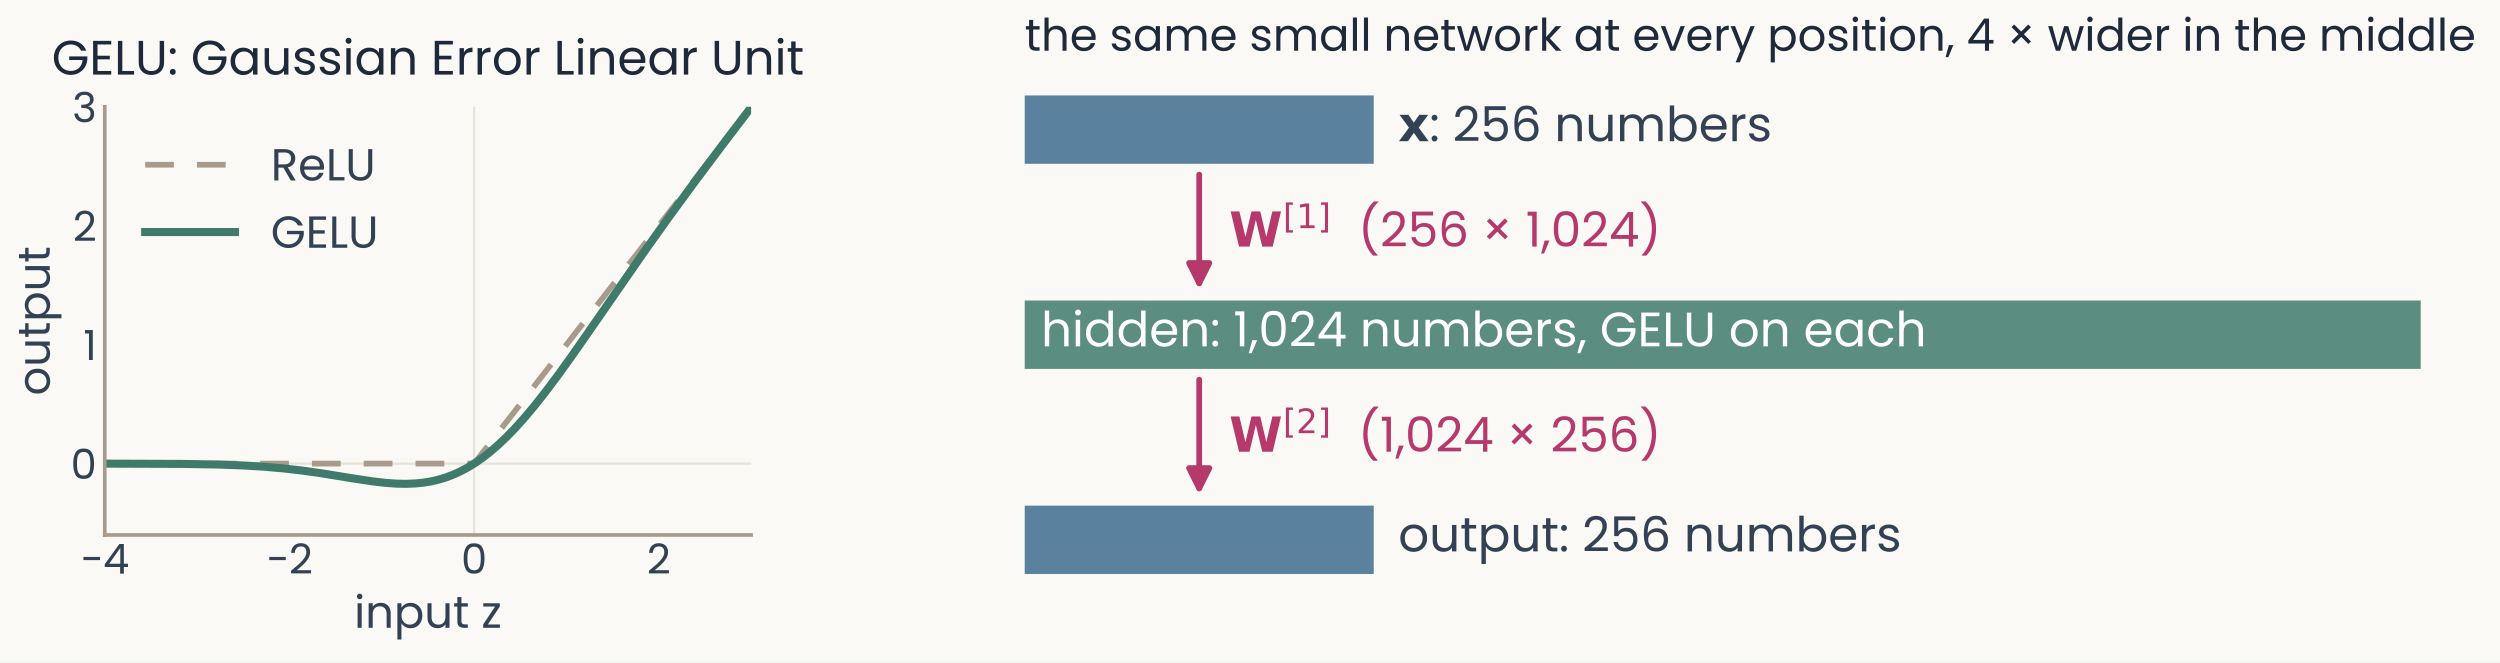
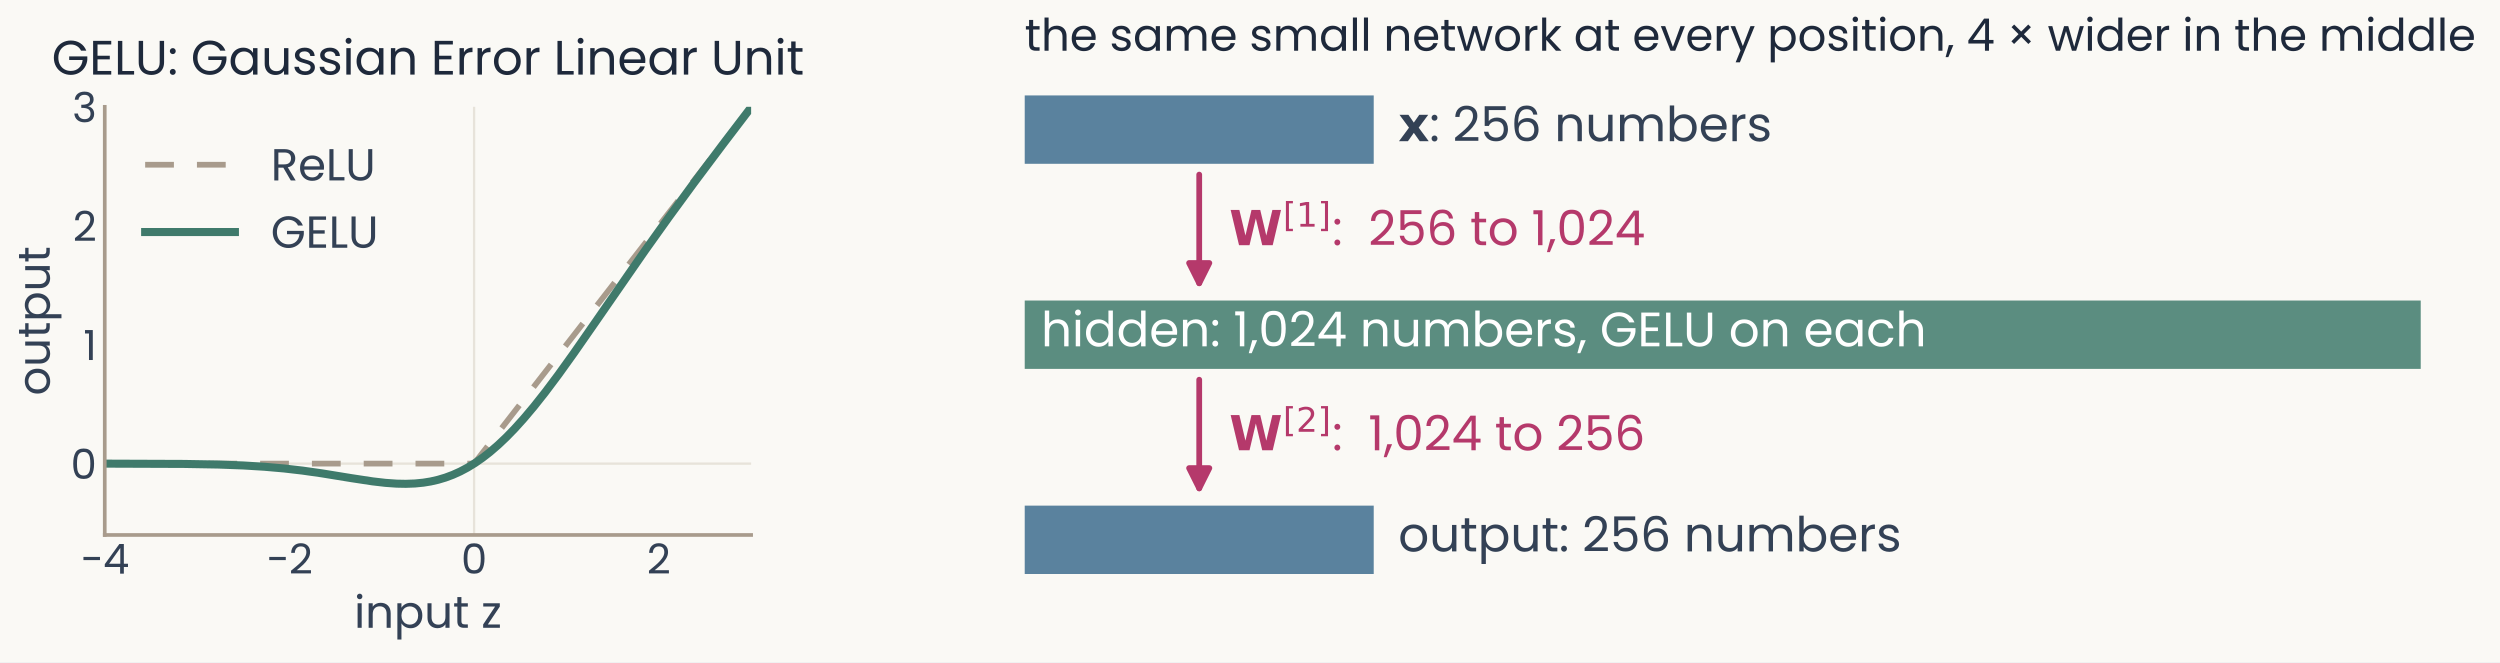
<svg xmlns="http://www.w3.org/2000/svg" xmlns:xlink="http://www.w3.org/1999/xlink" width="1086.047pt" height="287.604pt" viewBox="0 0 1086.047 287.604" version="1.1">
  <defs>
    <style type="text/css">*{stroke-linejoin: round; stroke-linecap: butt}</style>
  </defs>
  <g id="figure_1">
    <g id="patch_1">
      <path d="M 0 287.604  L 1086.047 287.604  L 1086.047 0  L 0 0  z " style="fill: #faf9f5" />
    </g>
    <g id="axes_1">
      <g id="patch_2">
        <path d="M 45.503 232.404  L 326.303 232.404  L 326.303 46.404  L 45.503 46.404  z " style="fill: #faf9f5" />
      </g>
      <g id="line2d_1">
-         <path d="M 45.503 201.404  L 326.303 201.404  " clip-path="url(#paa78a4eff6)" style="fill: none; stroke: #e7e3da; stroke-linecap: square" />
+         <path d="M 45.503 201.404  L 326.303 201.404  " clip-path="url(#pb8157f17f0)" style="fill: none; stroke: #e7e3da; stroke-linecap: square" />
      </g>
      <g id="line2d_2">
-         <path d="M 205.961 232.404  L 205.961 46.404  " clip-path="url(#paa78a4eff6)" style="fill: none; stroke: #e7e3da; stroke-linecap: square" />
+         <path d="M 205.961 232.404  L 205.961 46.404  " clip-path="url(#pb8157f17f0)" style="fill: none; stroke: #e7e3da; stroke-linecap: square" />
      </g>
      <g id="matplotlib.axis_1">
        <g id="xtick_1">
          <g id="line2d_3" />
          <g id="text_1">
            <g style="fill: #334155" transform="translate(34.88344 249.2241) scale(0.18 -0.18)">
              <defs>
                <path id="Poppins-Regular-2212" d="M 3040 2592  L 3040 2099  L 486 2099  L 486 2592  L 3040 2592  z " transform="scale(0.015625)" />
                <path id="Poppins-Regular-34" d="M 256 1030  L 256 1472  L 2502 4582  L 3200 4582  L 3200 1536  L 3840 1536  L 3840 1030  L 3200 1030  L 3200 0  L 2624 0  L 2624 1030  L 256 1030  z M 2650 3974  L 928 1536  L 2650 1536  L 2650 3974  z " transform="scale(0.015625)" />
              </defs>
              <use xlink:href="#Poppins-Regular-2212" />
              <use xlink:href="#Poppins-Regular-34" transform="translate(55.09999 0)" />
            </g>
          </g>
        </g>
        <g id="xtick_2">
          <g id="line2d_4" />
          <g id="text_2">
            <g style="fill: #334155" transform="translate(115.5986 249.2241) scale(0.18 -0.18)">
              <defs>
                <path id="Poppins-Regular-32" d="M 326 467  Q 1139 1120 1600 1539  Q 2061 1958 2377 2416  Q 2694 2874 2694 3315  Q 2694 3731 2492 3971  Q 2291 4211 1843 4211  Q 1408 4211 1168 3939  Q 928 3667 909 3213  L 346 3213  Q 371 3930 780 4320  Q 1190 4710 1837 4710  Q 2496 4710 2883 4345  Q 3270 3981 3270 3341  Q 3270 2810 2953 2307  Q 2637 1805 2233 1424  Q 1830 1043 1203 538  L 3405 538  L 3405 51  L 326 51  L 326 467  z " transform="scale(0.015625)" />
              </defs>
              <use xlink:href="#Poppins-Regular-2212" />
              <use xlink:href="#Poppins-Regular-32" transform="translate(55.09999 0)" />
            </g>
          </g>
        </g>
        <g id="xtick_3">
          <g id="line2d_5" />
          <g id="text_3">
            <g style="fill: #334155" transform="translate(200.3089 249.2241) scale(0.18 -0.18)">
              <defs>
                <path id="Poppins-Regular-30" d="M 397 2362  Q 397 3462 755 4080  Q 1114 4698 2010 4698  Q 2899 4698 3257 4080  Q 3616 3462 3616 2362  Q 3616 1242 3257 621  Q 2899 0 2010 0  Q 1114 0 755 621  Q 397 1242 397 2362  z M 3040 2362  Q 3040 2918 2966 3305  Q 2893 3693 2665 3929  Q 2438 4166 2010 4166  Q 1574 4166 1347 3929  Q 1120 3693 1046 3305  Q 973 2918 973 2362  Q 973 1786 1046 1395  Q 1120 1005 1347 768  Q 1574 531 2010 531  Q 2438 531 2665 768  Q 2893 1005 2966 1395  Q 3040 1786 3040 2362  z " transform="scale(0.015625)" />
              </defs>
              <use xlink:href="#Poppins-Regular-30" />
            </g>
          </g>
        </g>
        <g id="xtick_4">
          <g id="line2d_6" />
          <g id="text_4">
            <g style="fill: #334155" transform="translate(281.0142 249.2241) scale(0.18 -0.18)">
              <use xlink:href="#Poppins-Regular-32" />
            </g>
          </g>
        </g>
        <g id="text_5">
          <g style="fill: #334155" transform="translate(153.8457 272.7424) scale(0.195 -0.195)">
            <defs>
              <path id="Poppins-Regular-69" d="M 794 4077  Q 627 4077 512 4192  Q 397 4307 397 4474  Q 397 4640 512 4755  Q 627 4870 794 4870  Q 954 4870 1066 4755  Q 1178 4640 1178 4474  Q 1178 4307 1066 4192  Q 954 4077 794 4077  z M 1075 3507  L 1075 0  L 493 0  L 493 3507  L 1075 3507  z " transform="scale(0.015625)" />
              <path id="Poppins-Regular-6e" d="M 2202 3571  Q 2842 3571 3238 3184  Q 3635 2797 3635 2067  L 3635 0  L 3059 0  L 3059 1984  Q 3059 2509 2796 2787  Q 2534 3066 2080 3066  Q 1619 3066 1347 2778  Q 1075 2490 1075 1939  L 1075 0  L 493 0  L 493 3507  L 1075 3507  L 1075 3008  Q 1248 3277 1545 3424  Q 1843 3571 2202 3571  z " transform="scale(0.015625)" />
              <path id="Poppins-Regular-70" d="M 1075 2861  Q 1248 3162 1590 3363  Q 1933 3565 2387 3565  Q 2854 3565 3235 3341  Q 3616 3117 3833 2710  Q 4051 2304 4051 1766  Q 4051 1235 3833 819  Q 3616 403 3235 172  Q 2854 -58 2387 -58  Q 1939 -58 1596 144  Q 1254 346 1075 646  L 1075 -1664  L 493 -1664  L 493 3507  L 1075 3507  L 1075 2861  z M 3456 1766  Q 3456 2163 3296 2457  Q 3136 2752 2864 2905  Q 2592 3059 2266 3059  Q 1946 3059 1674 2902  Q 1402 2746 1238 2448  Q 1075 2150 1075 1760  Q 1075 1363 1238 1065  Q 1402 768 1674 611  Q 1946 454 2266 454  Q 2592 454 2864 611  Q 3136 768 3296 1065  Q 3456 1363 3456 1766  z " transform="scale(0.015625)" />
              <path id="Poppins-Regular-75" d="M 3603 3507  L 3603 0  L 3021 0  L 3021 518  Q 2854 250 2556 99  Q 2259 -51 1901 -51  Q 1491 -51 1164 118  Q 838 288 649 627  Q 461 966 461 1453  L 461 3507  L 1037 3507  L 1037 1530  Q 1037 1011 1299 732  Q 1562 454 2016 454  Q 2483 454 2752 742  Q 3021 1030 3021 1581  L 3021 3507  L 3603 3507  z " transform="scale(0.015625)" />
              <path id="Poppins-Regular-74" d="M 1203 3027  L 1203 960  Q 1203 704 1312 598  Q 1421 493 1690 493  L 2118 493  L 2118 0  L 1594 0  Q 1107 0 864 224  Q 621 448 621 960  L 621 3027  L 166 3027  L 166 3507  L 621 3507  L 621 4390  L 1203 4390  L 1203 3507  L 2118 3507  L 2118 3027  L 1203 3027  z " transform="scale(0.015625)" />
              <path id="Poppins-Regular-20" transform="scale(0.015625)" />
              <path id="Poppins-Regular-7a" d="M 928 480  L 2650 480  L 2650 0  L 262 0  L 262 480  L 1965 3034  L 275 3034  L 275 3507  L 2637 3507  L 2637 3034  L 928 480  z " transform="scale(0.015625)" />
            </defs>
            <use xlink:href="#Poppins-Regular-69" />
            <use xlink:href="#Poppins-Regular-6e" transform="translate(24.59999 0)" />
            <use xlink:href="#Poppins-Regular-70" transform="translate(88.59998 0)" />
            <use xlink:href="#Poppins-Regular-75" transform="translate(156.2 0)" />
            <use xlink:href="#Poppins-Regular-74" transform="translate(220.2 0)" />
            <use xlink:href="#Poppins-Regular-20" transform="translate(256.5999 0)" />
            <use xlink:href="#Poppins-Regular-7a" transform="translate(283.2999 0)" />
          </g>
        </g>
      </g>
      <g id="matplotlib.axis_2">
        <g id="ytick_1">
          <g id="line2d_7" />
          <g id="text_6">
            <g style="fill: #334155" transform="translate(30.7 208.0641) scale(0.18 -0.18)">
              <use xlink:href="#Poppins-Regular-30" />
            </g>
          </g>
        </g>
        <g id="ytick_2">
          <g id="line2d_8" />
          <g id="text_7">
            <g style="fill: #334155" transform="translate(36.24344 156.3975) scale(0.18 -0.18)">
              <defs>
                <path id="Poppins-Regular-31" d="M 243 4096  L 243 4627  L 1446 4627  L 1446 0  L 858 0  L 858 4096  L 243 4096  z " transform="scale(0.015625)" />
              </defs>
              <use xlink:href="#Poppins-Regular-31" />
            </g>
          </g>
        </g>
        <g id="ytick_3">
          <g id="line2d_9" />
          <g id="text_8">
            <g style="fill: #334155" transform="translate(31.65344 104.7308) scale(0.18 -0.18)">
              <use xlink:href="#Poppins-Regular-32" />
            </g>
          </g>
        </g>
        <g id="ytick_4">
          <g id="line2d_10" />
          <g id="text_9">
            <g style="fill: #334155" transform="translate(31.40031 53.06414) scale(0.18 -0.18)">
              <defs>
                <path id="Poppins-Regular-33" d="M 384 3462  Q 429 4051 838 4384  Q 1248 4717 1901 4717  Q 2336 4717 2653 4560  Q 2970 4403 3133 4134  Q 3296 3866 3296 3526  Q 3296 3130 3069 2842  Q 2842 2554 2477 2470  L 2477 2438  Q 2893 2336 3136 2035  Q 3379 1734 3379 1248  Q 3379 883 3212 592  Q 3046 301 2713 134  Q 2381 -32 1914 -32  Q 1235 -32 800 323  Q 365 678 314 1331  L 877 1331  Q 922 947 1190 704  Q 1459 461 1907 461  Q 2355 461 2588 694  Q 2822 928 2822 1299  Q 2822 1779 2502 1990  Q 2182 2202 1536 2202  L 1389 2202  L 1389 2688  L 1542 2688  Q 2131 2694 2432 2883  Q 2733 3072 2733 3469  Q 2733 3808 2512 4013  Q 2291 4218 1882 4218  Q 1485 4218 1241 4013  Q 998 3808 954 3462  L 384 3462  z " transform="scale(0.015625)" />
              </defs>
              <use xlink:href="#Poppins-Regular-33" />
            </g>
          </g>
        </g>
        <g id="text_10">
          <g style="fill: #334155" transform="translate(21.63 171.8137) rotate(-90) scale(0.195 -0.195)">
            <defs>
              <path id="Poppins-Regular-6f" d="M 2022 -58  Q 1530 -58 1130 166  Q 730 390 502 803  Q 275 1216 275 1760  Q 275 2298 508 2710  Q 742 3123 1145 3344  Q 1549 3565 2048 3565  Q 2547 3565 2950 3344  Q 3354 3123 3587 2713  Q 3821 2304 3821 1760  Q 3821 1216 3581 803  Q 3341 390 2931 166  Q 2522 -58 2022 -58  z M 2022 454  Q 2336 454 2611 601  Q 2886 749 3056 1043  Q 3226 1338 3226 1760  Q 3226 2182 3059 2476  Q 2893 2771 2624 2915  Q 2355 3059 2042 3059  Q 1722 3059 1456 2915  Q 1190 2771 1030 2476  Q 870 2182 870 1760  Q 870 1331 1027 1036  Q 1184 742 1446 598  Q 1709 454 2022 454  z " transform="scale(0.015625)" />
            </defs>
            <use xlink:href="#Poppins-Regular-6f" />
            <use xlink:href="#Poppins-Regular-75" transform="translate(63.99999 0)" />
            <use xlink:href="#Poppins-Regular-74" transform="translate(128 0)" />
            <use xlink:href="#Poppins-Regular-70" transform="translate(164.4 0)" />
            <use xlink:href="#Poppins-Regular-75" transform="translate(232 0)" />
            <use xlink:href="#Poppins-Regular-74" transform="translate(295.9999 0)" />
          </g>
        </g>
      </g>
      <g id="line2d_11">
-         <path d="M 45.503 201.404  L 205.961 201.404  L 326.303 46.404  L 326.303 46.404  " clip-path="url(#paa78a4eff6)" style="fill: none; stroke-dasharray: 12.5,10; stroke-dashoffset: 0; stroke: #a89b8c; stroke-width: 2.5" />
+         <path d="M 45.503 201.404  L 205.961 201.404  L 326.303 46.404  L 326.303 46.404  " clip-path="url(#pb8157f17f0)" style="fill: none; stroke-dasharray: 12.5,10; stroke-dashoffset: 0; stroke: #a89b8c; stroke-width: 2.5" />
      </g>
      <g id="line2d_12">
-         <path d="M 45.503 201.411  L 80.002 201.541  L 94.844 201.805  L 105.675 202.206  L 114.901 202.765  L 123.325 203.501  L 131.348 204.426  L 139.772 205.622  L 152.609 207.71  L 161.835 209.114  L 167.451 209.763  L 172.265 210.104  L 176.276 210.184  L 180.287 210.037  L 183.898 209.678  L 187.107 209.155  L 190.316 208.422  L 193.525 207.463  L 196.734 206.265  L 199.943 204.817  L 203.153 203.112  L 206.362 201.144  L 209.571 198.912  L 212.78 196.42  L 216.39 193.31  L 220.001 189.888  L 223.611 186.172  L 227.622 181.723  L 232.035 176.48  L 236.849 170.399  L 242.465 162.917  L 249.284 153.42  L 258.911 139.575  L 280.172 108.894  L 290.602 94.288  L 301.433 79.502  L 313.868 62.917  L 326.303 46.613  L 326.303 46.613  " clip-path="url(#paa78a4eff6)" style="fill: none; stroke: #3f7a6b; stroke-width: 3.5; stroke-linecap: square" />
+         <path d="M 45.503 201.411  L 80.002 201.541  L 94.844 201.805  L 105.675 202.206  L 114.901 202.765  L 123.325 203.501  L 131.348 204.426  L 139.772 205.622  L 152.609 207.71  L 161.835 209.114  L 167.451 209.763  L 172.265 210.104  L 176.276 210.184  L 180.287 210.037  L 183.898 209.678  L 187.107 209.155  L 190.316 208.422  L 193.525 207.463  L 196.734 206.265  L 199.943 204.817  L 203.153 203.112  L 206.362 201.144  L 209.571 198.912  L 212.78 196.42  L 216.39 193.31  L 220.001 189.888  L 223.611 186.172  L 227.622 181.723  L 232.035 176.48  L 236.849 170.399  L 242.465 162.917  L 249.284 153.42  L 258.911 139.575  L 280.172 108.894  L 290.602 94.288  L 301.433 79.502  L 313.868 62.917  L 326.303 46.613  L 326.303 46.613  " clip-path="url(#pb8157f17f0)" style="fill: none; stroke: #3f7a6b; stroke-width: 3.5; stroke-linecap: square" />
      </g>
      <g id="patch_3">
        <path d="M 45.503 232.404  L 45.503 46.404  " style="fill: none; stroke: #a89b8c; stroke-width: 1.6; stroke-linejoin: miter; stroke-linecap: square" />
      </g>
      <g id="patch_4">
        <path d="M 45.503 232.404  L 326.303 232.404  " style="fill: none; stroke: #a89b8c; stroke-width: 1.6; stroke-linejoin: miter; stroke-linecap: square" />
      </g>
      <g id="text_11">
        <g style="fill: #1e293b" transform="translate(22.49555 32.40414) scale(0.21 -0.21)">
          <defs>
            <path id="Poppins-Regular-47" d="M 3872 3168  Q 3686 3558 3334 3772  Q 2982 3987 2515 3987  Q 2048 3987 1673 3772  Q 1299 3558 1084 3158  Q 870 2758 870 2234  Q 870 1709 1084 1312  Q 1299 915 1673 700  Q 2048 486 2515 486  Q 3168 486 3590 876  Q 4013 1267 4083 1933  L 2304 1933  L 2304 2406  L 4704 2406  L 4704 1958  Q 4653 1408 4358 950  Q 4064 493 3584 227  Q 3104 -38 2515 -38  Q 1894 -38 1382 253  Q 870 544 572 1062  Q 275 1581 275 2234  Q 275 2886 572 3408  Q 870 3930 1382 4221  Q 1894 4512 2515 4512  Q 3226 4512 3773 4160  Q 4320 3808 4570 3168  L 3872 3168  z " transform="scale(0.015625)" />
            <path id="Poppins-Regular-45" d="M 1075 3987  L 1075 2496  L 2701 2496  L 2701 2016  L 1075 2016  L 1075 480  L 2893 480  L 2893 0  L 493 0  L 493 4467  L 2893 4467  L 2893 3987  L 1075 3987  z " transform="scale(0.015625)" />
            <path id="Poppins-Regular-4c" d="M 1075 474  L 2637 474  L 2637 0  L 493 0  L 493 4461  L 1075 4461  L 1075 474  z " transform="scale(0.015625)" />
            <path id="Poppins-Regular-55" d="M 1062 4461  L 1062 1638  Q 1062 1043 1353 755  Q 1645 467 2163 467  Q 2675 467 2966 755  Q 3258 1043 3258 1638  L 3258 4461  L 3840 4461  L 3840 1645  Q 3840 1088 3616 707  Q 3392 326 3011 140  Q 2630 -45 2157 -45  Q 1683 -45 1302 140  Q 922 326 701 707  Q 480 1088 480 1645  L 480 4461  L 1062 4461  z " transform="scale(0.015625)" />
            <path id="Poppins-Regular-3a" d="M 678 -38  Q 512 -38 397 77  Q 282 192 282 358  Q 282 525 397 640  Q 512 755 678 755  Q 838 755 950 640  Q 1062 525 1062 358  Q 1062 192 950 77  Q 838 -38 678 -38  z M 678 2714  Q 512 2714 397 2829  Q 282 2944 282 3110  Q 282 3277 397 3392  Q 512 3507 678 3507  Q 838 3507 950 3392  Q 1062 3277 1062 3110  Q 1062 2944 950 2829  Q 838 2714 678 2714  z " transform="scale(0.015625)" />
            <path id="Poppins-Regular-61" d="M 275 1766  Q 275 2304 492 2710  Q 710 3117 1091 3341  Q 1472 3565 1939 3565  Q 2400 3565 2739 3366  Q 3078 3168 3245 2867  L 3245 3507  L 3834 3507  L 3834 0  L 3245 0  L 3245 653  Q 3072 346 2729 144  Q 2387 -58 1933 -58  Q 1466 -58 1088 172  Q 710 403 492 819  Q 275 1235 275 1766  z M 3245 1760  Q 3245 2157 3085 2451  Q 2925 2746 2653 2902  Q 2381 3059 2054 3059  Q 1728 3059 1459 2905  Q 1190 2752 1030 2457  Q 870 2163 870 1766  Q 870 1363 1030 1065  Q 1190 768 1459 611  Q 1728 454 2054 454  Q 2381 454 2653 611  Q 2925 768 3085 1065  Q 3245 1363 3245 1760  z " transform="scale(0.015625)" />
            <path id="Poppins-Regular-73" d="M 1734 -58  Q 1331 -58 1011 80  Q 691 218 505 464  Q 320 710 301 1030  L 902 1030  Q 928 768 1149 601  Q 1370 435 1728 435  Q 2061 435 2253 582  Q 2445 730 2445 954  Q 2445 1184 2240 1296  Q 2035 1408 1606 1517  Q 1216 1619 969 1724  Q 723 1830 547 2038  Q 371 2246 371 2586  Q 371 2854 531 3078  Q 691 3302 985 3433  Q 1280 3565 1658 3565  Q 2240 3565 2598 3270  Q 2957 2976 2982 2464  L 2400 2464  Q 2381 2739 2179 2905  Q 1978 3072 1638 3072  Q 1325 3072 1139 2937  Q 954 2803 954 2586  Q 954 2413 1066 2301  Q 1178 2189 1347 2121  Q 1517 2054 1818 1971  Q 2195 1869 2432 1769  Q 2669 1670 2838 1472  Q 3008 1274 3014 954  Q 3014 666 2854 435  Q 2694 205 2403 73  Q 2112 -58 1734 -58  z " transform="scale(0.015625)" />
            <path id="Poppins-Regular-72" d="M 1075 2938  Q 1229 3238 1513 3404  Q 1798 3571 2208 3571  L 2208 2970  L 2054 2970  Q 1075 2970 1075 1907  L 1075 0  L 493 0  L 493 3507  L 1075 3507  L 1075 2938  z " transform="scale(0.015625)" />
            <path id="Poppins-Regular-65" d="M 3693 1888  Q 3693 1722 3674 1536  L 870 1536  Q 902 1018 1225 726  Q 1549 435 2010 435  Q 2387 435 2640 611  Q 2893 787 2995 1082  L 3622 1082  Q 3482 576 3059 259  Q 2637 -58 2010 -58  Q 1510 -58 1116 166  Q 723 390 499 803  Q 275 1216 275 1760  Q 275 2304 492 2713  Q 710 3123 1104 3344  Q 1498 3565 2010 3565  Q 2509 3565 2893 3347  Q 3277 3130 3485 2749  Q 3693 2368 3693 1888  z M 3091 2010  Q 3091 2342 2944 2582  Q 2797 2822 2544 2947  Q 2291 3072 1984 3072  Q 1542 3072 1232 2790  Q 922 2509 877 2010  L 3091 2010  z " transform="scale(0.015625)" />
          </defs>
          <use xlink:href="#Poppins-Regular-47" />
          <use xlink:href="#Poppins-Regular-45" transform="translate(77.79999 0)" />
          <use xlink:href="#Poppins-Regular-4c" transform="translate(129.1 0)" />
          <use xlink:href="#Poppins-Regular-55" transform="translate(172.3 0)" />
          <use xlink:href="#Poppins-Regular-3a" transform="translate(239.8 0)" />
          <use xlink:href="#Poppins-Regular-20" transform="translate(261.0999 0)" />
          <use xlink:href="#Poppins-Regular-47" transform="translate(287.7999 0)" />
          <use xlink:href="#Poppins-Regular-61" transform="translate(365.5999 0)" />
          <use xlink:href="#Poppins-Regular-75" transform="translate(433.1999 0)" />
          <use xlink:href="#Poppins-Regular-73" transform="translate(497.1999 0)" />
          <use xlink:href="#Poppins-Regular-73" transform="translate(549.3999 0)" />
          <use xlink:href="#Poppins-Regular-69" transform="translate(601.5999 0)" />
          <use xlink:href="#Poppins-Regular-61" transform="translate(626.1999 0)" />
          <use xlink:href="#Poppins-Regular-6e" transform="translate(693.7999 0)" />
          <use xlink:href="#Poppins-Regular-20" transform="translate(757.7999 0)" />
          <use xlink:href="#Poppins-Regular-45" transform="translate(784.4999 0)" />
          <use xlink:href="#Poppins-Regular-72" transform="translate(835.7998 0)" />
          <use xlink:href="#Poppins-Regular-72" transform="translate(873.0998 0)" />
          <use xlink:href="#Poppins-Regular-6f" transform="translate(910.3998 0)" />
          <use xlink:href="#Poppins-Regular-72" transform="translate(974.3998 0)" />
          <use xlink:href="#Poppins-Regular-20" transform="translate(1011.7 0)" />
          <use xlink:href="#Poppins-Regular-4c" transform="translate(1038.4 0)" />
          <use xlink:href="#Poppins-Regular-69" transform="translate(1081.6 0)" />
          <use xlink:href="#Poppins-Regular-6e" transform="translate(1106.2 0)" />
          <use xlink:href="#Poppins-Regular-65" transform="translate(1170.2 0)" />
          <use xlink:href="#Poppins-Regular-61" transform="translate(1232.2 0)" />
          <use xlink:href="#Poppins-Regular-72" transform="translate(1299.8 0)" />
          <use xlink:href="#Poppins-Regular-20" transform="translate(1337.1 0)" />
          <use xlink:href="#Poppins-Regular-55" transform="translate(1363.8 0)" />
          <use xlink:href="#Poppins-Regular-6e" transform="translate(1431.3 0)" />
          <use xlink:href="#Poppins-Regular-69" transform="translate(1495.3 0)" />
          <use xlink:href="#Poppins-Regular-74" transform="translate(1519.9 0)" />
        </g>
      </g>
      <g id="legend_1">
        <g id="line2d_13">
          <path d="M 63.053 71.559  L 82.553 71.559  L 102.053 71.559  " style="fill: none; stroke-dasharray: 12.5,10; stroke-dashoffset: 0; stroke: #a89b8c; stroke-width: 2.5" />
        </g>
        <g id="text_12">
          <g style="fill: #334155" transform="translate(117.6534 78.38414) scale(0.195 -0.195)">
            <defs>
              <path id="Poppins-Regular-52" d="M 2842 0  L 1779 1824  L 1075 1824  L 1075 0  L 493 0  L 493 4461  L 1933 4461  Q 2438 4461 2787 4288  Q 3136 4115 3309 3820  Q 3482 3526 3482 3149  Q 3482 2688 3216 2336  Q 2950 1984 2419 1869  L 3539 0  L 2842 0  z M 1075 2291  L 1933 2291  Q 2406 2291 2643 2524  Q 2880 2758 2880 3149  Q 2880 3546 2646 3763  Q 2413 3981 1933 3981  L 1075 3981  L 1075 2291  z " transform="scale(0.015625)" />
            </defs>
            <use xlink:href="#Poppins-Regular-52" />
            <use xlink:href="#Poppins-Regular-65" transform="translate(60.79999 0)" />
            <use xlink:href="#Poppins-Regular-4c" transform="translate(122.8 0)" />
            <use xlink:href="#Poppins-Regular-55" transform="translate(166 0)" />
          </g>
        </g>
        <g id="line2d_14">
          <path d="M 63.053 100.809  L 82.553 100.809  L 102.053 100.809  " style="fill: none; stroke: #3f7a6b; stroke-width: 3.5; stroke-linecap: square" />
        </g>
        <g id="text_13">
          <g style="fill: #334155" transform="translate(117.6534 107.6341) scale(0.195 -0.195)">
            <use xlink:href="#Poppins-Regular-47" />
            <use xlink:href="#Poppins-Regular-45" transform="translate(77.79999 0)" />
            <use xlink:href="#Poppins-Regular-4c" transform="translate(129.1 0)" />
            <use xlink:href="#Poppins-Regular-55" transform="translate(172.3 0)" />
          </g>
        </g>
      </g>
    </g>
    <g id="axes_2">
      <g id="patch_5">
-         <path d="M 445.158 71.154  L 596.77 71.154  L 596.77 41.454  L 445.158 41.454  z " clip-path="url(#pd741d1a43a)" style="fill: #3e6d8e; opacity: 0.85" />
+         <path d="M 445.158 71.154  L 596.77 71.154  L 596.77 41.454  L 445.158 41.454  z " clip-path="url(#p25866f4fed)" style="fill: #3e6d8e; opacity: 0.85" />
      </g>
      <g id="patch_6">
-         <path d="M 445.158 160.254  L 1051.605 160.254  L 1051.605 130.554  L 445.158 130.554  z " clip-path="url(#pd741d1a43a)" style="fill: #3f7a6b; opacity: 0.85" />
+         <path d="M 445.158 160.254  L 1051.605 160.254  L 1051.605 130.554  L 445.158 130.554  z " clip-path="url(#p25866f4fed)" style="fill: #3f7a6b; opacity: 0.85" />
      </g>
      <g id="patch_7">
-         <path d="M 445.158 249.354  L 596.77 249.354  L 596.77 219.654  L 445.158 219.654  z " clip-path="url(#pd741d1a43a)" style="fill: #3e6d8e; opacity: 0.85" />
+         <path d="M 445.158 249.354  L 596.77 249.354  L 596.77 219.654  L 445.158 219.654  z " clip-path="url(#p25866f4fed)" style="fill: #3e6d8e; opacity: 0.85" />
      </g>
      <g id="patch_8">
-         <path d="M 520.964 75.855  Q 520.964 100.853 520.964 123.056  " clip-path="url(#pd741d1a43a)" style="fill: none; stroke: #b5396b; stroke-width: 2.5; stroke-linecap: round" />
-         <path d="M 525.364 114.256  L 520.964 123.056  L 516.564 114.256  z " clip-path="url(#pd741d1a43a)" style="fill: #b5396b; stroke: #b5396b; stroke-width: 2.5; stroke-linecap: round" />
+         <path d="M 520.964 75.855  Q 520.964 100.853 520.964 123.056  " clip-path="url(#p25866f4fed)" style="fill: none; stroke: #b5396b; stroke-width: 2.5; stroke-linecap: round" />
+         <path d="M 525.364 114.256  L 520.964 123.056  L 516.564 114.256  z " clip-path="url(#p25866f4fed)" style="fill: #b5396b; stroke: #b5396b; stroke-width: 2.5; stroke-linecap: round" />
      </g>
      <g id="patch_9">
-         <path d="M 520.964 164.955  Q 520.964 189.953 520.964 212.156  " clip-path="url(#pd741d1a43a)" style="fill: none; stroke: #b5396b; stroke-width: 2.5; stroke-linecap: round" />
-         <path d="M 525.364 203.356  L 520.964 212.156  L 516.564 203.356  z " clip-path="url(#pd741d1a43a)" style="fill: #b5396b; stroke: #b5396b; stroke-width: 2.5; stroke-linecap: round" />
+         <path d="M 520.964 164.955  Q 520.964 189.953 520.964 212.156  " clip-path="url(#p25866f4fed)" style="fill: none; stroke: #b5396b; stroke-width: 2.5; stroke-linecap: round" />
+         <path d="M 525.364 203.356  L 520.964 212.156  L 516.564 203.356  z " clip-path="url(#p25866f4fed)" style="fill: #b5396b; stroke: #b5396b; stroke-width: 2.5; stroke-linecap: round" />
      </g>
      <g id="text_14">
        <g style="fill: #334155" transform="translate(607.4302 61.34414) scale(0.21 -0.21)">
          <defs>
            <path id="DejaVuSans-Bold-78" d="M 1422 1791  L 159 3500  L 1344 3500  L 2059 2463  L 2784 3500  L 3969 3500  L 2706 1797  L 4031 0  L 2847 0  L 2059 1106  L 1281 0  L 97 0  L 1422 1791  z " transform="scale(0.015625)" />
            <path id="Poppins-Regular-35" d="M 3347 4122  L 1101 4122  L 1101 2662  Q 1248 2867 1536 2998  Q 1824 3130 2157 3130  Q 2688 3130 3021 2909  Q 3354 2688 3498 2339  Q 3642 1990 3642 1600  Q 3642 1139 3469 774  Q 3296 410 2941 198  Q 2586 -13 2061 -13  Q 1389 -13 973 332  Q 557 678 467 1254  L 1037 1254  Q 1120 890 1389 685  Q 1658 480 2067 480  Q 2573 480 2829 784  Q 3085 1088 3085 1587  Q 3085 2086 2829 2358  Q 2573 2630 2074 2630  Q 1734 2630 1481 2467  Q 1229 2304 1114 2022  L 563 2022  L 563 4634  L 3347 4634  L 3347 4122  z " transform="scale(0.015625)" />
            <path id="Poppins-Regular-36" d="M 2976 3526  Q 2835 4237 2099 4237  Q 1530 4237 1248 3798  Q 966 3360 973 2355  Q 1120 2688 1462 2877  Q 1805 3066 2227 3066  Q 2886 3066 3280 2656  Q 3674 2246 3674 1523  Q 3674 1088 3504 742  Q 3334 397 2992 192  Q 2650 -13 2163 -13  Q 1504 -13 1133 281  Q 762 576 614 1094  Q 467 1613 467 2374  Q 467 4723 2106 4723  Q 2733 4723 3091 4384  Q 3450 4045 3514 3526  L 2976 3526  z M 2106 2573  Q 1830 2573 1587 2461  Q 1344 2349 1193 2121  Q 1043 1894 1043 1568  Q 1043 1082 1324 778  Q 1606 474 2131 474  Q 2579 474 2844 752  Q 3110 1030 3110 1504  Q 3110 2003 2854 2288  Q 2598 2573 2106 2573  z " transform="scale(0.015625)" />
            <path id="Poppins-Regular-6d" d="M 4710 3571  Q 5120 3571 5440 3401  Q 5760 3232 5945 2893  Q 6131 2554 6131 2067  L 6131 0  L 5555 0  L 5555 1984  Q 5555 2509 5296 2787  Q 5037 3066 4595 3066  Q 4141 3066 3872 2774  Q 3603 2483 3603 1933  L 3603 0  L 3027 0  L 3027 1984  Q 3027 2509 2768 2787  Q 2509 3066 2067 3066  Q 1613 3066 1344 2774  Q 1075 2483 1075 1933  L 1075 0  L 493 0  L 493 3507  L 1075 3507  L 1075 3002  Q 1248 3277 1539 3424  Q 1830 3571 2182 3571  Q 2624 3571 2963 3372  Q 3302 3174 3469 2790  Q 3616 3162 3955 3366  Q 4294 3571 4710 3571  z " transform="scale(0.015625)" />
            <path id="Poppins-Regular-62" d="M 1075 2854  Q 1254 3168 1600 3366  Q 1946 3565 2387 3565  Q 2861 3565 3238 3341  Q 3616 3117 3833 2710  Q 4051 2304 4051 1766  Q 4051 1235 3833 819  Q 3616 403 3235 172  Q 2854 -58 2387 -58  Q 1933 -58 1590 140  Q 1248 339 1075 646  L 1075 0  L 493 0  L 493 4736  L 1075 4736  L 1075 2854  z M 3456 1766  Q 3456 2163 3296 2457  Q 3136 2752 2864 2905  Q 2592 3059 2266 3059  Q 1946 3059 1674 2902  Q 1402 2746 1238 2448  Q 1075 2150 1075 1760  Q 1075 1363 1238 1065  Q 1402 768 1674 611  Q 1946 454 2266 454  Q 2592 454 2864 611  Q 3136 768 3296 1065  Q 3456 1363 3456 1766  z " transform="scale(0.015625)" />
          </defs>
          <use xlink:href="#DejaVuSans-Bold-78" />
          <use xlink:href="#Poppins-Regular-3a" transform="translate(64.50195 0)" />
          <use xlink:href="#Poppins-Regular-20" transform="translate(85.80194 0)" />
          <use xlink:href="#Poppins-Regular-32" transform="translate(112.5019 0)" />
          <use xlink:href="#Poppins-Regular-35" transform="translate(170.0019 0)" />
          <use xlink:href="#Poppins-Regular-36" transform="translate(232.8019 0)" />
          <use xlink:href="#Poppins-Regular-20" transform="translate(296.3019 0)" />
          <use xlink:href="#Poppins-Regular-6e" transform="translate(323.0019 0)" />
          <use xlink:href="#Poppins-Regular-75" transform="translate(387.0019 0)" />
          <use xlink:href="#Poppins-Regular-6d" transform="translate(451.0019 0)" />
          <use xlink:href="#Poppins-Regular-62" transform="translate(554.0018 0)" />
          <use xlink:href="#Poppins-Regular-65" transform="translate(621.6018 0)" />
          <use xlink:href="#Poppins-Regular-72" transform="translate(683.6018 0)" />
          <use xlink:href="#Poppins-Regular-73" transform="translate(720.9018 0)" />
        </g>
      </g>
      <g id="text_15">
        <g style="fill: #ffffff" transform="translate(452.2652 150.4441) scale(0.21 -0.21)">
          <defs>
            <path id="Poppins-Regular-68" d="M 2234 3571  Q 2630 3571 2950 3401  Q 3270 3232 3452 2893  Q 3635 2554 3635 2067  L 3635 0  L 3059 0  L 3059 1984  Q 3059 2509 2796 2787  Q 2534 3066 2080 3066  Q 1619 3066 1347 2778  Q 1075 2490 1075 1939  L 1075 0  L 493 0  L 493 4736  L 1075 4736  L 1075 3008  Q 1248 3277 1552 3424  Q 1856 3571 2234 3571  z " transform="scale(0.015625)" />
            <path id="Poppins-Regular-64" d="M 275 1766  Q 275 2304 492 2710  Q 710 3117 1091 3341  Q 1472 3565 1946 3565  Q 2355 3565 2707 3376  Q 3059 3187 3245 2880  L 3245 4736  L 3834 4736  L 3834 0  L 3245 0  L 3245 659  Q 3072 346 2733 144  Q 2394 -58 1939 -58  Q 1472 -58 1091 172  Q 710 403 492 819  Q 275 1235 275 1766  z M 3245 1760  Q 3245 2157 3085 2451  Q 2925 2746 2653 2902  Q 2381 3059 2054 3059  Q 1728 3059 1459 2905  Q 1190 2752 1030 2457  Q 870 2163 870 1766  Q 870 1363 1030 1065  Q 1190 768 1459 611  Q 1728 454 2054 454  Q 2381 454 2653 611  Q 2925 768 3085 1065  Q 3245 1363 3245 1760  z " transform="scale(0.015625)" />
            <path id="Poppins-Regular-2c" d="M 1094 806  L 378 -915  L -13 -915  L 454 806  L 1094 806  z " transform="scale(0.015625)" />
            <path id="Poppins-Regular-63" d="M 275 1760  Q 275 2304 492 2710  Q 710 3117 1097 3341  Q 1485 3565 1984 3565  Q 2630 3565 3049 3251  Q 3469 2938 3603 2381  L 2976 2381  Q 2886 2701 2627 2886  Q 2368 3072 1984 3072  Q 1485 3072 1177 2729  Q 870 2387 870 1760  Q 870 1126 1177 780  Q 1485 435 1984 435  Q 2368 435 2624 614  Q 2880 794 2976 1126  L 3603 1126  Q 3462 589 3040 265  Q 2618 -58 1984 -58  Q 1485 -58 1097 166  Q 710 390 492 800  Q 275 1210 275 1760  z " transform="scale(0.015625)" />
          </defs>
          <use xlink:href="#Poppins-Regular-68" />
          <use xlink:href="#Poppins-Regular-69" transform="translate(63.99999 0)" />
          <use xlink:href="#Poppins-Regular-64" transform="translate(88.59998 0)" />
          <use xlink:href="#Poppins-Regular-64" transform="translate(156.2 0)" />
          <use xlink:href="#Poppins-Regular-65" transform="translate(223.8 0)" />
          <use xlink:href="#Poppins-Regular-6e" transform="translate(285.7999 0)" />
          <use xlink:href="#Poppins-Regular-3a" transform="translate(349.7999 0)" />
          <use xlink:href="#Poppins-Regular-20" transform="translate(371.0999 0)" />
          <use xlink:href="#Poppins-Regular-31" transform="translate(397.7999 0)" />
          <use xlink:href="#Poppins-Regular-2c" transform="translate(429.7999 0)" />
          <use xlink:href="#Poppins-Regular-30" transform="translate(449.5999 0)" />
          <use xlink:href="#Poppins-Regular-32" transform="translate(512.3999 0)" />
          <use xlink:href="#Poppins-Regular-34" transform="translate(569.8999 0)" />
          <use xlink:href="#Poppins-Regular-20" transform="translate(632.7998 0)" />
          <use xlink:href="#Poppins-Regular-6e" transform="translate(659.4998 0)" />
          <use xlink:href="#Poppins-Regular-75" transform="translate(723.4998 0)" />
          <use xlink:href="#Poppins-Regular-6d" transform="translate(787.4998 0)" />
          <use xlink:href="#Poppins-Regular-62" transform="translate(890.4998 0)" />
          <use xlink:href="#Poppins-Regular-65" transform="translate(958.0998 0)" />
          <use xlink:href="#Poppins-Regular-72" transform="translate(1020.1 0)" />
          <use xlink:href="#Poppins-Regular-73" transform="translate(1057.4 0)" />
          <use xlink:href="#Poppins-Regular-2c" transform="translate(1109.6 0)" />
          <use xlink:href="#Poppins-Regular-20" transform="translate(1129.4 0)" />
          <use xlink:href="#Poppins-Regular-47" transform="translate(1156.1 0)" />
          <use xlink:href="#Poppins-Regular-45" transform="translate(1233.9 0)" />
          <use xlink:href="#Poppins-Regular-4c" transform="translate(1285.2 0)" />
          <use xlink:href="#Poppins-Regular-55" transform="translate(1328.4 0)" />
          <use xlink:href="#Poppins-Regular-20" transform="translate(1395.9 0)" />
          <use xlink:href="#Poppins-Regular-6f" transform="translate(1422.6 0)" />
          <use xlink:href="#Poppins-Regular-6e" transform="translate(1486.6 0)" />
          <use xlink:href="#Poppins-Regular-20" transform="translate(1550.6 0)" />
          <use xlink:href="#Poppins-Regular-65" transform="translate(1577.3 0)" />
          <use xlink:href="#Poppins-Regular-61" transform="translate(1639.3 0)" />
          <use xlink:href="#Poppins-Regular-63" transform="translate(1706.9 0)" />
          <use xlink:href="#Poppins-Regular-68" transform="translate(1767.6 0)" />
        </g>
      </g>
      <g id="text_16">
        <g style="fill: #334155" transform="translate(607.4302 239.5441) scale(0.21 -0.21)">
          <use xlink:href="#Poppins-Regular-6f" />
          <use xlink:href="#Poppins-Regular-75" transform="translate(63.99999 0)" />
          <use xlink:href="#Poppins-Regular-74" transform="translate(128 0)" />
          <use xlink:href="#Poppins-Regular-70" transform="translate(164.4 0)" />
          <use xlink:href="#Poppins-Regular-75" transform="translate(232 0)" />
          <use xlink:href="#Poppins-Regular-74" transform="translate(295.9999 0)" />
          <use xlink:href="#Poppins-Regular-3a" transform="translate(332.3999 0)" />
          <use xlink:href="#Poppins-Regular-20" transform="translate(353.6999 0)" />
          <use xlink:href="#Poppins-Regular-32" transform="translate(380.3999 0)" />
          <use xlink:href="#Poppins-Regular-35" transform="translate(437.8999 0)" />
          <use xlink:href="#Poppins-Regular-36" transform="translate(500.6999 0)" />
          <use xlink:href="#Poppins-Regular-20" transform="translate(564.1999 0)" />
          <use xlink:href="#Poppins-Regular-6e" transform="translate(590.8999 0)" />
          <use xlink:href="#Poppins-Regular-75" transform="translate(654.8999 0)" />
          <use xlink:href="#Poppins-Regular-6d" transform="translate(718.8998 0)" />
          <use xlink:href="#Poppins-Regular-62" transform="translate(821.8998 0)" />
          <use xlink:href="#Poppins-Regular-65" transform="translate(889.4998 0)" />
          <use xlink:href="#Poppins-Regular-72" transform="translate(951.4998 0)" />
          <use xlink:href="#Poppins-Regular-73" transform="translate(988.7998 0)" />
        </g>
      </g>
      <g id="text_17">
-         <g style="fill: #b5396b" transform="translate(533.9933 107.2591) scale(0.21 -0.21)">
+         <g style="fill: #b5396b" transform="translate(533.9933 106.6291) scale(0.21 -0.21)">
          <defs>
            <path id="DejaVuSans-Bold-57" d="M 191 4666  L 1344 4666  L 2150 1275  L 2950 4666  L 4109 4666  L 4909 1275  L 5716 4666  L 6859 4666  L 5759 0  L 4372 0  L 3525 3547  L 2688 0  L 1300 0  L 191 4666  z " transform="scale(0.015625)" />
            <path id="DejaVuSans-5b" d="M 550 4863  L 1875 4863  L 1875 4416  L 1125 4416  L 1125 -397  L 1875 -397  L 1875 -844  L 550 -844  L 550 4863  z " transform="scale(0.015625)" />
            <path id="DejaVuSans-31" d="M 794 531  L 1825 531  L 1825 4091  L 703 3866  L 703 4441  L 1819 4666  L 2450 4666  L 2450 531  L 3481 531  L 3481 0  L 794 0  L 794 531  z " transform="scale(0.015625)" />
            <path id="DejaVuSans-5d" d="M 1947 4863  L 1947 -844  L 622 -844  L 622 -397  L 1369 -397  L 1369 4416  L 622 4416  L 622 4863  L 1947 4863  z " transform="scale(0.015625)" />
-             <path id="Poppins-Regular-28" d="M 1990 -1190  Q 1376 -589 1033 339  Q 691 1267 691 2342  Q 691 3443 1052 4400  Q 1414 5357 2086 5978  L 2694 5978  L 2694 5920  Q 1978 5248 1616 4304  Q 1254 3360 1254 2342  Q 1254 1350 1596 448  Q 1939 -454 2598 -1133  L 2598 -1190  L 1990 -1190  z " transform="scale(0.015625)" />
-             <path id="Poppins-Regular-d7" d="M 3078 960  L 2061 1978  L 1043 960  L 659 1344  L 1677 2362  L 678 3360  L 1050 3738  L 2054 2733  L 3059 3738  L 3443 3354  L 2438 2349  L 3450 1331  L 3078 960  z " transform="scale(0.015625)" />
-             <path id="Poppins-Regular-29" d="M 307 -1190  L 307 -1133  Q 966 -454 1308 448  Q 1651 1350 1651 2342  Q 1651 3360 1289 4304  Q 928 5248 211 5920  L 211 5978  L 819 5978  Q 1491 5357 1852 4400  Q 2214 3443 2214 2342  Q 2214 1267 1872 339  Q 1530 -589 915 -1190  L 307 -1190  z " transform="scale(0.015625)" />
-           </defs>
-           <use xlink:href="#DejaVuSans-Bold-57" transform="translate(0 0.59375)" />
-           <use xlink:href="#DejaVuSans-5b" transform="translate(111.2598 38.875) scale(0.7)" />
-           <use xlink:href="#DejaVuSans-31" transform="translate(138.5693 38.875) scale(0.7)" />
-           <use xlink:href="#DejaVuSans-5d" transform="translate(183.1055 38.875) scale(0.7)" />
-           <use xlink:href="#Poppins-Regular-20" transform="translate(213.1494 0.59375)" />
-           <use xlink:href="#Poppins-Regular-20" transform="translate(239.8494 0.59375)" />
-           <use xlink:href="#Poppins-Regular-28" transform="translate(266.5494 0.59375)" />
-           <use xlink:href="#Poppins-Regular-32" transform="translate(311.9494 0.59375)" />
-           <use xlink:href="#Poppins-Regular-35" transform="translate(369.4494 0.59375)" />
-           <use xlink:href="#Poppins-Regular-36" transform="translate(432.2494 0.59375)" />
-           <use xlink:href="#Poppins-Regular-20" transform="translate(495.7494 0.59375)" />
-           <use xlink:href="#Poppins-Regular-d7" transform="translate(522.4494 0.59375)" />
-           <use xlink:href="#Poppins-Regular-20" transform="translate(586.7493 0.59375)" />
-           <use xlink:href="#Poppins-Regular-31" transform="translate(613.4493 0.59375)" />
-           <use xlink:href="#Poppins-Regular-2c" transform="translate(645.4493 0.59375)" />
-           <use xlink:href="#Poppins-Regular-30" transform="translate(665.2493 0.59375)" />
-           <use xlink:href="#Poppins-Regular-32" transform="translate(728.0493 0.59375)" />
-           <use xlink:href="#Poppins-Regular-34" transform="translate(785.5493 0.59375)" />
-           <use xlink:href="#Poppins-Regular-29" transform="translate(848.4493 0.59375)" />
+           </defs>
+           <use xlink:href="#DejaVuSans-Bold-57" transform="translate(0 0.529687)" />
+           <use xlink:href="#DejaVuSans-5b" transform="translate(111.2598 38.81094) scale(0.7)" />
+           <use xlink:href="#DejaVuSans-31" transform="translate(138.5693 38.81094) scale(0.7)" />
+           <use xlink:href="#DejaVuSans-5d" transform="translate(183.1055 38.81094) scale(0.7)" />
+           <use xlink:href="#Poppins-Regular-3a" transform="translate(213.1494 0.529687)" />
+           <use xlink:href="#Poppins-Regular-20" transform="translate(234.4494 0.529687)" />
+           <use xlink:href="#Poppins-Regular-20" transform="translate(261.1494 0.529687)" />
+           <use xlink:href="#Poppins-Regular-32" transform="translate(287.8494 0.529687)" />
+           <use xlink:href="#Poppins-Regular-35" transform="translate(345.3494 0.529687)" />
+           <use xlink:href="#Poppins-Regular-36" transform="translate(408.1494 0.529687)" />
+           <use xlink:href="#Poppins-Regular-20" transform="translate(471.6494 0.529687)" />
+           <use xlink:href="#Poppins-Regular-74" transform="translate(498.3494 0.529687)" />
+           <use xlink:href="#Poppins-Regular-6f" transform="translate(534.7493 0.529687)" />
+           <use xlink:href="#Poppins-Regular-20" transform="translate(598.7493 0.529687)" />
+           <use xlink:href="#Poppins-Regular-31" transform="translate(625.4493 0.529687)" />
+           <use xlink:href="#Poppins-Regular-2c" transform="translate(657.4493 0.529687)" />
+           <use xlink:href="#Poppins-Regular-30" transform="translate(677.2493 0.529687)" />
+           <use xlink:href="#Poppins-Regular-32" transform="translate(740.0493 0.529687)" />
+           <use xlink:href="#Poppins-Regular-34" transform="translate(797.5493 0.529687)" />
        </g>
      </g>
      <g id="text_18">
-         <g style="fill: #b5396b" transform="translate(533.9933 196.3591) scale(0.21 -0.21)">
+         <g style="fill: #b5396b" transform="translate(533.9933 195.7291) scale(0.21 -0.21)">
          <defs>
            <path id="DejaVuSans-32" d="M 1228 531  L 3431 531  L 3431 0  L 469 0  L 469 531  Q 828 903 1448 1529  Q 2069 2156 2228 2338  Q 2531 2678 2651 2914  Q 2772 3150 2772 3378  Q 2772 3750 2511 3984  Q 2250 4219 1831 4219  Q 1534 4219 1204 4116  Q 875 4013 500 3803  L 500 4441  Q 881 4594 1212 4672  Q 1544 4750 1819 4750  Q 2544 4750 2975 4387  Q 3406 4025 3406 3419  Q 3406 3131 3298 2873  Q 3191 2616 2906 2266  Q 2828 2175 2409 1742  Q 1991 1309 1228 531  z " transform="scale(0.015625)" />
          </defs>
-           <use xlink:href="#DejaVuSans-Bold-57" transform="translate(0 0.59375)" />
-           <use xlink:href="#DejaVuSans-5b" transform="translate(111.2598 38.875) scale(0.7)" />
-           <use xlink:href="#DejaVuSans-32" transform="translate(138.5693 38.875) scale(0.7)" />
-           <use xlink:href="#DejaVuSans-5d" transform="translate(183.1055 38.875) scale(0.7)" />
-           <use xlink:href="#Poppins-Regular-20" transform="translate(213.1494 0.59375)" />
-           <use xlink:href="#Poppins-Regular-20" transform="translate(239.8494 0.59375)" />
-           <use xlink:href="#Poppins-Regular-28" transform="translate(266.5494 0.59375)" />
-           <use xlink:href="#Poppins-Regular-31" transform="translate(311.9494 0.59375)" />
-           <use xlink:href="#Poppins-Regular-2c" transform="translate(343.9494 0.59375)" />
-           <use xlink:href="#Poppins-Regular-30" transform="translate(363.7494 0.59375)" />
-           <use xlink:href="#Poppins-Regular-32" transform="translate(426.5494 0.59375)" />
-           <use xlink:href="#Poppins-Regular-34" transform="translate(484.0493 0.59375)" />
-           <use xlink:href="#Poppins-Regular-20" transform="translate(546.9493 0.59375)" />
-           <use xlink:href="#Poppins-Regular-d7" transform="translate(573.6493 0.59375)" />
-           <use xlink:href="#Poppins-Regular-20" transform="translate(637.9493 0.59375)" />
-           <use xlink:href="#Poppins-Regular-32" transform="translate(664.6493 0.59375)" />
-           <use xlink:href="#Poppins-Regular-35" transform="translate(722.1493 0.59375)" />
-           <use xlink:href="#Poppins-Regular-36" transform="translate(784.9493 0.59375)" />
-           <use xlink:href="#Poppins-Regular-29" transform="translate(848.4493 0.59375)" />
+           <use xlink:href="#DejaVuSans-Bold-57" transform="translate(0 0.529687)" />
+           <use xlink:href="#DejaVuSans-5b" transform="translate(111.2598 38.81094) scale(0.7)" />
+           <use xlink:href="#DejaVuSans-32" transform="translate(138.5693 38.81094) scale(0.7)" />
+           <use xlink:href="#DejaVuSans-5d" transform="translate(183.1055 38.81094) scale(0.7)" />
+           <use xlink:href="#Poppins-Regular-3a" transform="translate(213.1494 0.529687)" />
+           <use xlink:href="#Poppins-Regular-20" transform="translate(234.4494 0.529687)" />
+           <use xlink:href="#Poppins-Regular-20" transform="translate(261.1494 0.529687)" />
+           <use xlink:href="#Poppins-Regular-31" transform="translate(287.8494 0.529687)" />
+           <use xlink:href="#Poppins-Regular-2c" transform="translate(319.8494 0.529687)" />
+           <use xlink:href="#Poppins-Regular-30" transform="translate(339.6494 0.529687)" />
+           <use xlink:href="#Poppins-Regular-32" transform="translate(402.4494 0.529687)" />
+           <use xlink:href="#Poppins-Regular-34" transform="translate(459.9493 0.529687)" />
+           <use xlink:href="#Poppins-Regular-20" transform="translate(522.8493 0.529687)" />
+           <use xlink:href="#Poppins-Regular-74" transform="translate(549.5493 0.529687)" />
+           <use xlink:href="#Poppins-Regular-6f" transform="translate(585.9493 0.529687)" />
+           <use xlink:href="#Poppins-Regular-20" transform="translate(649.9493 0.529687)" />
+           <use xlink:href="#Poppins-Regular-32" transform="translate(676.6493 0.529687)" />
+           <use xlink:href="#Poppins-Regular-35" transform="translate(734.1493 0.529687)" />
+           <use xlink:href="#Poppins-Regular-36" transform="translate(796.9493 0.529687)" />
        </g>
      </g>
      <g id="text_19">
        <g style="fill: #1e293b" transform="translate(445.1584 22.03828) scale(0.195 -0.195)">
          <defs>
            <path id="Poppins-Regular-6c" d="M 1075 4736  L 1075 0  L 493 0  L 493 4736  L 1075 4736  z " transform="scale(0.015625)" />
            <path id="Poppins-Regular-77" d="M 5165 3507  L 4070 0  L 3469 0  L 2624 2784  L 1779 0  L 1178 0  L 77 3507  L 672 3507  L 1478 563  L 2349 3507  L 2944 3507  L 3795 557  L 4589 3507  L 5165 3507  z " transform="scale(0.015625)" />
            <path id="Poppins-Regular-6b" d="M 2451 0  L 1075 1549  L 1075 0  L 493 0  L 493 4736  L 1075 4736  L 1075 1952  L 2426 3507  L 3238 3507  L 1587 1760  L 3245 0  L 2451 0  z " transform="scale(0.015625)" />
            <path id="Poppins-Regular-76" d="M 1798 538  L 2886 3507  L 3507 3507  L 2131 0  L 1453 0  L 77 3507  L 704 3507  L 1798 538  z " transform="scale(0.015625)" />
            <path id="Poppins-Regular-79" d="M 3514 3507  L 1402 -1651  L 800 -1651  L 1491 38  L 77 3507  L 723 3507  L 1824 666  L 2912 3507  L 3514 3507  z " transform="scale(0.015625)" />
+             <path id="Poppins-Regular-d7" d="M 3078 960  L 2061 1978  L 1043 960  L 659 1344  L 1677 2362  L 678 3360  L 1050 3738  L 2054 2733  L 3059 3738  L 3443 3354  L 2438 2349  L 3450 1331  L 3078 960  z " transform="scale(0.015625)" />
          </defs>
          <use xlink:href="#Poppins-Regular-74" />
          <use xlink:href="#Poppins-Regular-68" transform="translate(36.39999 0)" />
          <use xlink:href="#Poppins-Regular-65" transform="translate(100.4 0)" />
          <use xlink:href="#Poppins-Regular-20" transform="translate(162.4 0)" />
          <use xlink:href="#Poppins-Regular-73" transform="translate(189.1 0)" />
          <use xlink:href="#Poppins-Regular-61" transform="translate(241.3 0)" />
          <use xlink:href="#Poppins-Regular-6d" transform="translate(308.8999 0)" />
          <use xlink:href="#Poppins-Regular-65" transform="translate(411.8999 0)" />
          <use xlink:href="#Poppins-Regular-20" transform="translate(473.8999 0)" />
          <use xlink:href="#Poppins-Regular-73" transform="translate(500.5999 0)" />
          <use xlink:href="#Poppins-Regular-6d" transform="translate(552.7999 0)" />
          <use xlink:href="#Poppins-Regular-61" transform="translate(655.7999 0)" />
          <use xlink:href="#Poppins-Regular-6c" transform="translate(723.3999 0)" />
          <use xlink:href="#Poppins-Regular-6c" transform="translate(747.9999 0)" />
          <use xlink:href="#Poppins-Regular-20" transform="translate(772.5999 0)" />
          <use xlink:href="#Poppins-Regular-6e" transform="translate(799.2999 0)" />
          <use xlink:href="#Poppins-Regular-65" transform="translate(863.2998 0)" />
          <use xlink:href="#Poppins-Regular-74" transform="translate(925.2998 0)" />
          <use xlink:href="#Poppins-Regular-77" transform="translate(961.6998 0)" />
          <use xlink:href="#Poppins-Regular-6f" transform="translate(1043.7 0)" />
          <use xlink:href="#Poppins-Regular-72" transform="translate(1107.7 0)" />
          <use xlink:href="#Poppins-Regular-6b" transform="translate(1145 0)" />
          <use xlink:href="#Poppins-Regular-20" transform="translate(1196.5 0)" />
          <use xlink:href="#Poppins-Regular-61" transform="translate(1223.2 0)" />
          <use xlink:href="#Poppins-Regular-74" transform="translate(1290.8 0)" />
          <use xlink:href="#Poppins-Regular-20" transform="translate(1327.2 0)" />
          <use xlink:href="#Poppins-Regular-65" transform="translate(1353.9 0)" />
          <use xlink:href="#Poppins-Regular-76" transform="translate(1415.9 0)" />
          <use xlink:href="#Poppins-Regular-65" transform="translate(1472 0)" />
          <use xlink:href="#Poppins-Regular-72" transform="translate(1534 0)" />
          <use xlink:href="#Poppins-Regular-79" transform="translate(1571.3 0)" />
          <use xlink:href="#Poppins-Regular-20" transform="translate(1627.6 0)" />
          <use xlink:href="#Poppins-Regular-70" transform="translate(1654.3 0)" />
          <use xlink:href="#Poppins-Regular-6f" transform="translate(1721.9 0)" />
          <use xlink:href="#Poppins-Regular-73" transform="translate(1785.9 0)" />
          <use xlink:href="#Poppins-Regular-69" transform="translate(1838.1 0)" />
          <use xlink:href="#Poppins-Regular-74" transform="translate(1862.7 0)" />
          <use xlink:href="#Poppins-Regular-69" transform="translate(1899.1 0)" />
          <use xlink:href="#Poppins-Regular-6f" transform="translate(1923.7 0)" />
          <use xlink:href="#Poppins-Regular-6e" transform="translate(1987.7 0)" />
          <use xlink:href="#Poppins-Regular-2c" transform="translate(2051.7 0)" />
          <use xlink:href="#Poppins-Regular-20" transform="translate(2071.5 0)" />
          <use xlink:href="#Poppins-Regular-34" transform="translate(2098.2 0)" />
          <use xlink:href="#Poppins-Regular-20" transform="translate(2161.1 0)" />
          <use xlink:href="#Poppins-Regular-d7" transform="translate(2187.8 0)" />
          <use xlink:href="#Poppins-Regular-20" transform="translate(2252.1 0)" />
          <use xlink:href="#Poppins-Regular-77" transform="translate(2278.8 0)" />
          <use xlink:href="#Poppins-Regular-69" transform="translate(2360.8 0)" />
          <use xlink:href="#Poppins-Regular-64" transform="translate(2385.4 0)" />
          <use xlink:href="#Poppins-Regular-65" transform="translate(2453 0)" />
          <use xlink:href="#Poppins-Regular-72" transform="translate(2515 0)" />
          <use xlink:href="#Poppins-Regular-20" transform="translate(2552.3 0)" />
          <use xlink:href="#Poppins-Regular-69" transform="translate(2578.999 0)" />
          <use xlink:href="#Poppins-Regular-6e" transform="translate(2603.599 0)" />
          <use xlink:href="#Poppins-Regular-20" transform="translate(2667.599 0)" />
          <use xlink:href="#Poppins-Regular-74" transform="translate(2694.299 0)" />
          <use xlink:href="#Poppins-Regular-68" transform="translate(2730.699 0)" />
          <use xlink:href="#Poppins-Regular-65" transform="translate(2794.699 0)" />
          <use xlink:href="#Poppins-Regular-20" transform="translate(2856.699 0)" />
          <use xlink:href="#Poppins-Regular-6d" transform="translate(2883.399 0)" />
          <use xlink:href="#Poppins-Regular-69" transform="translate(2986.399 0)" />
          <use xlink:href="#Poppins-Regular-64" transform="translate(3010.999 0)" />
          <use xlink:href="#Poppins-Regular-64" transform="translate(3078.599 0)" />
          <use xlink:href="#Poppins-Regular-6c" transform="translate(3146.199 0)" />
          <use xlink:href="#Poppins-Regular-65" transform="translate(3170.799 0)" />
        </g>
      </g>
    </g>
  </g>
  <defs>
-     <clipPath id="paa78a4eff6">
+     <clipPath id="pb8157f17f0">
      <rect x="45.503" y="46.404" width="280.8" height="186" />
    </clipPath>
-     <clipPath id="pd741d1a43a">
+     <clipPath id="p25866f4fed">
      <rect x="427.391" y="10.404" width="651.456" height="270" />
    </clipPath>
  </defs>
</svg>
